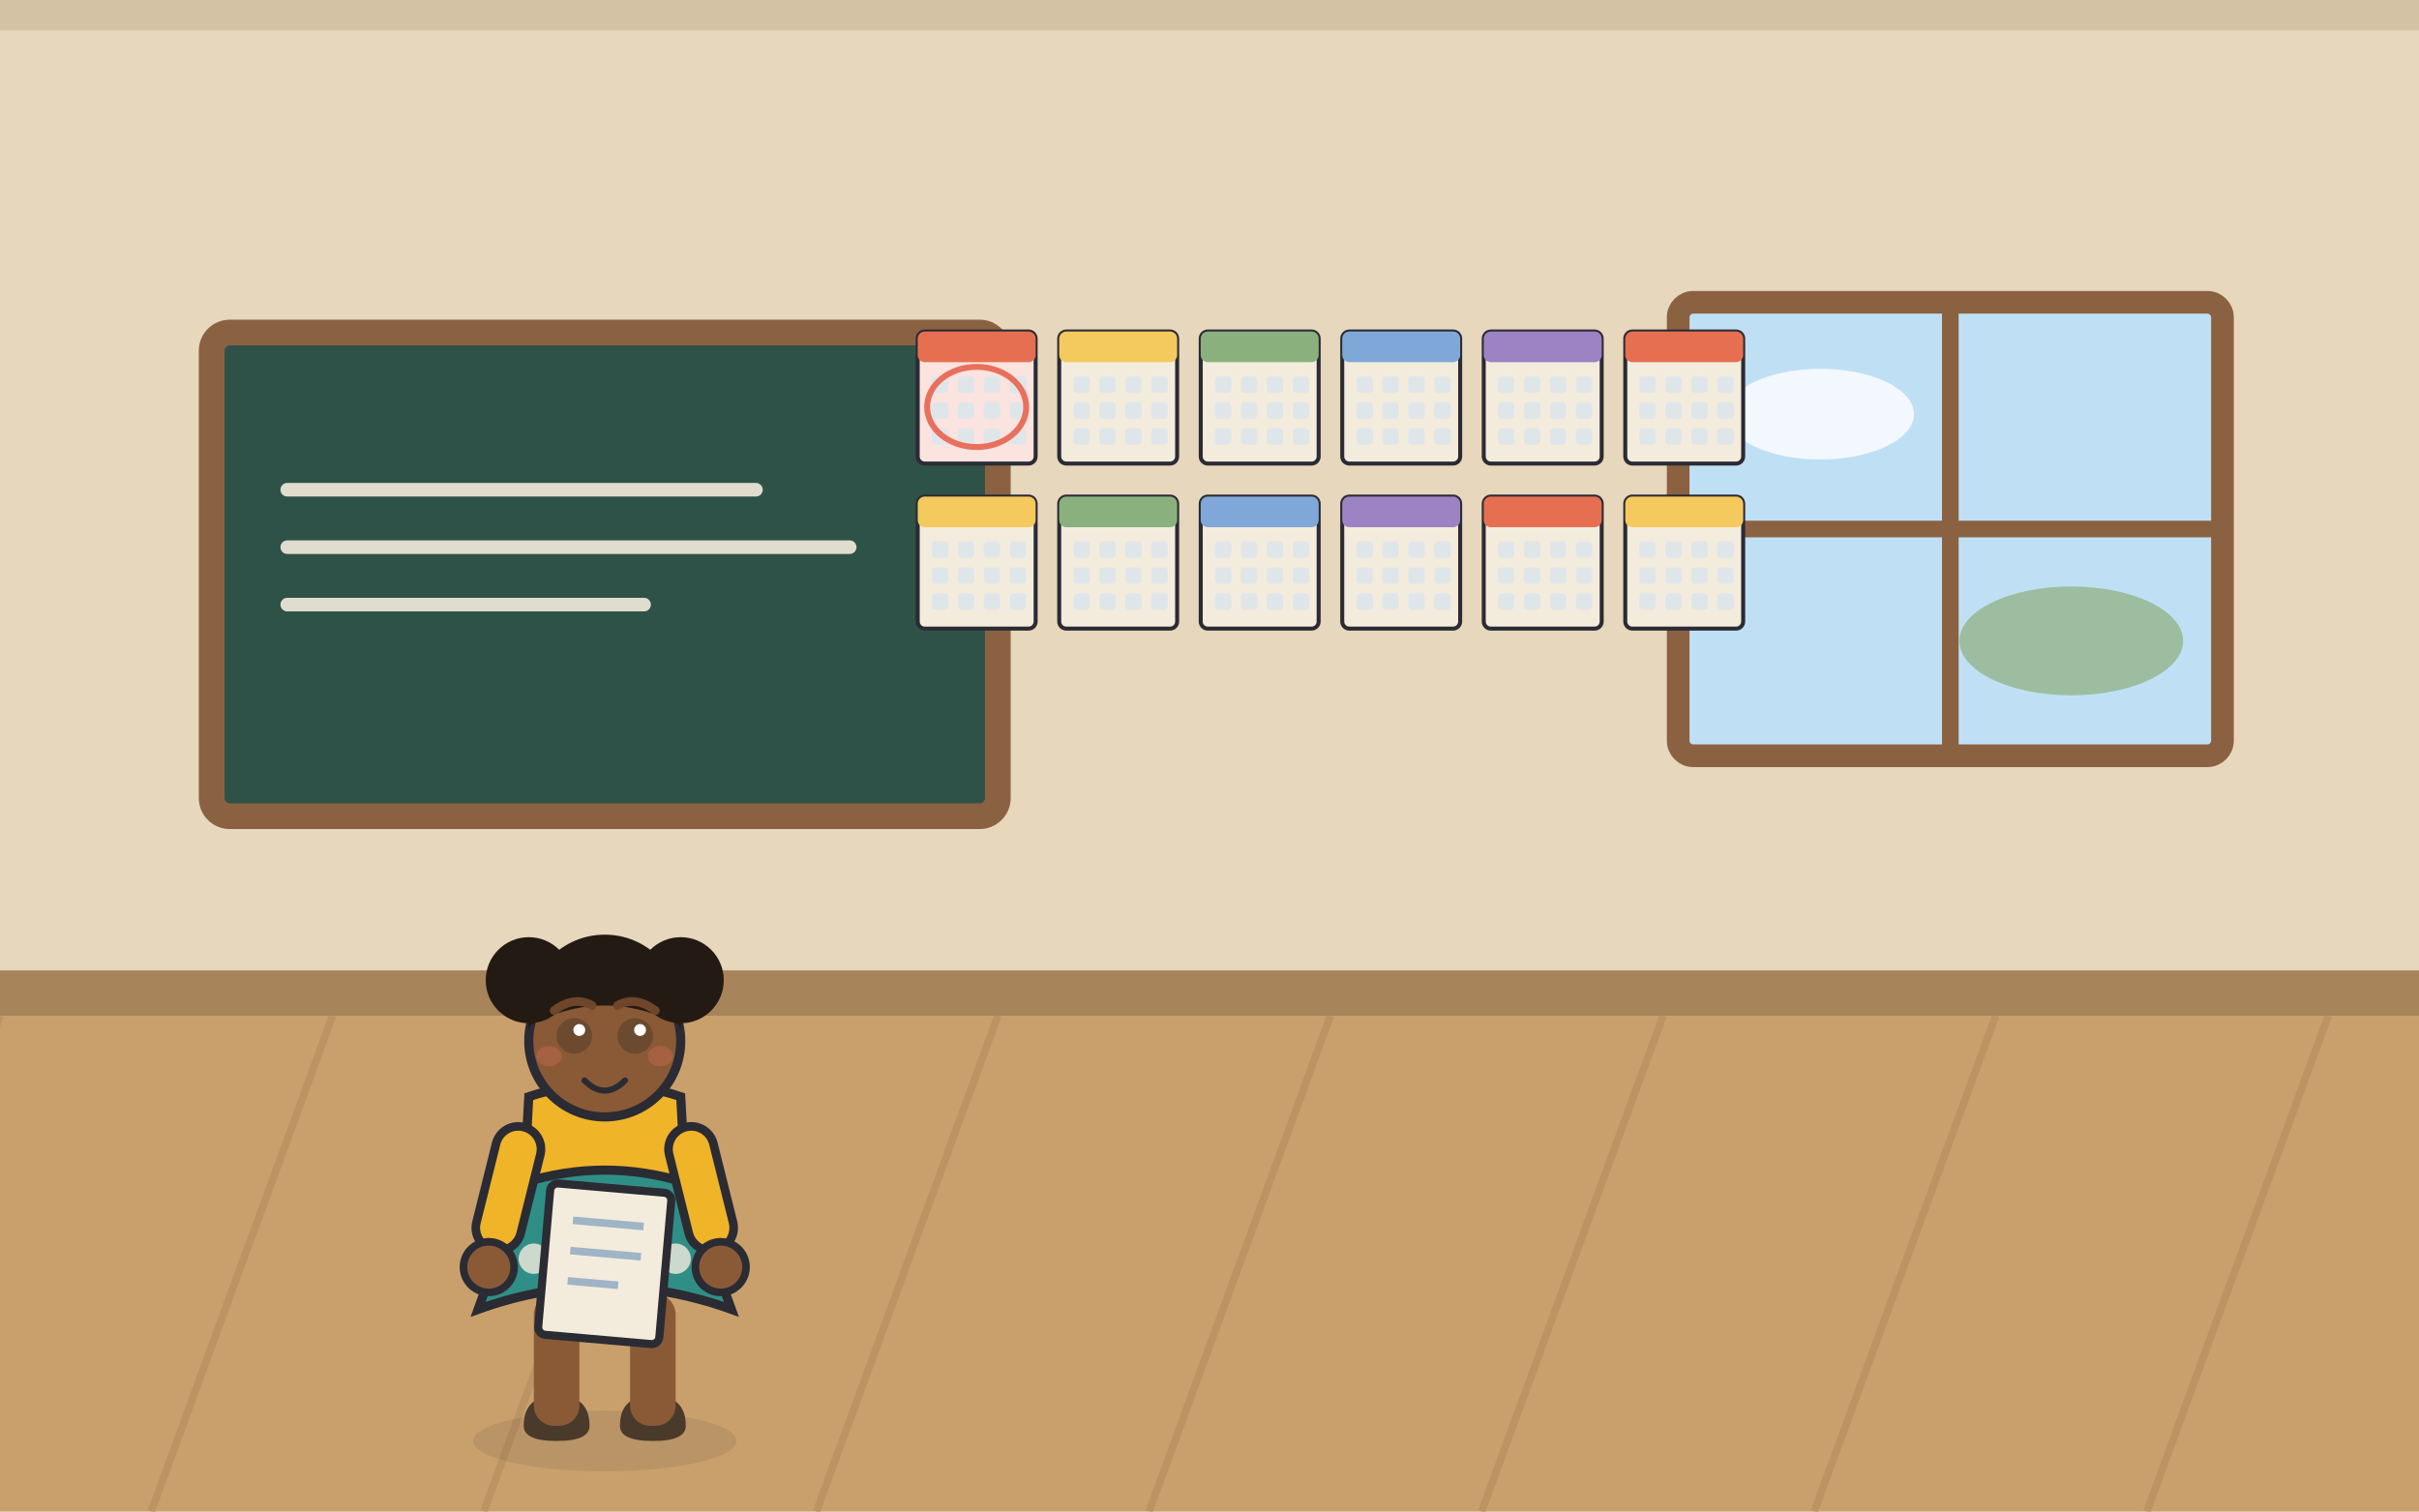
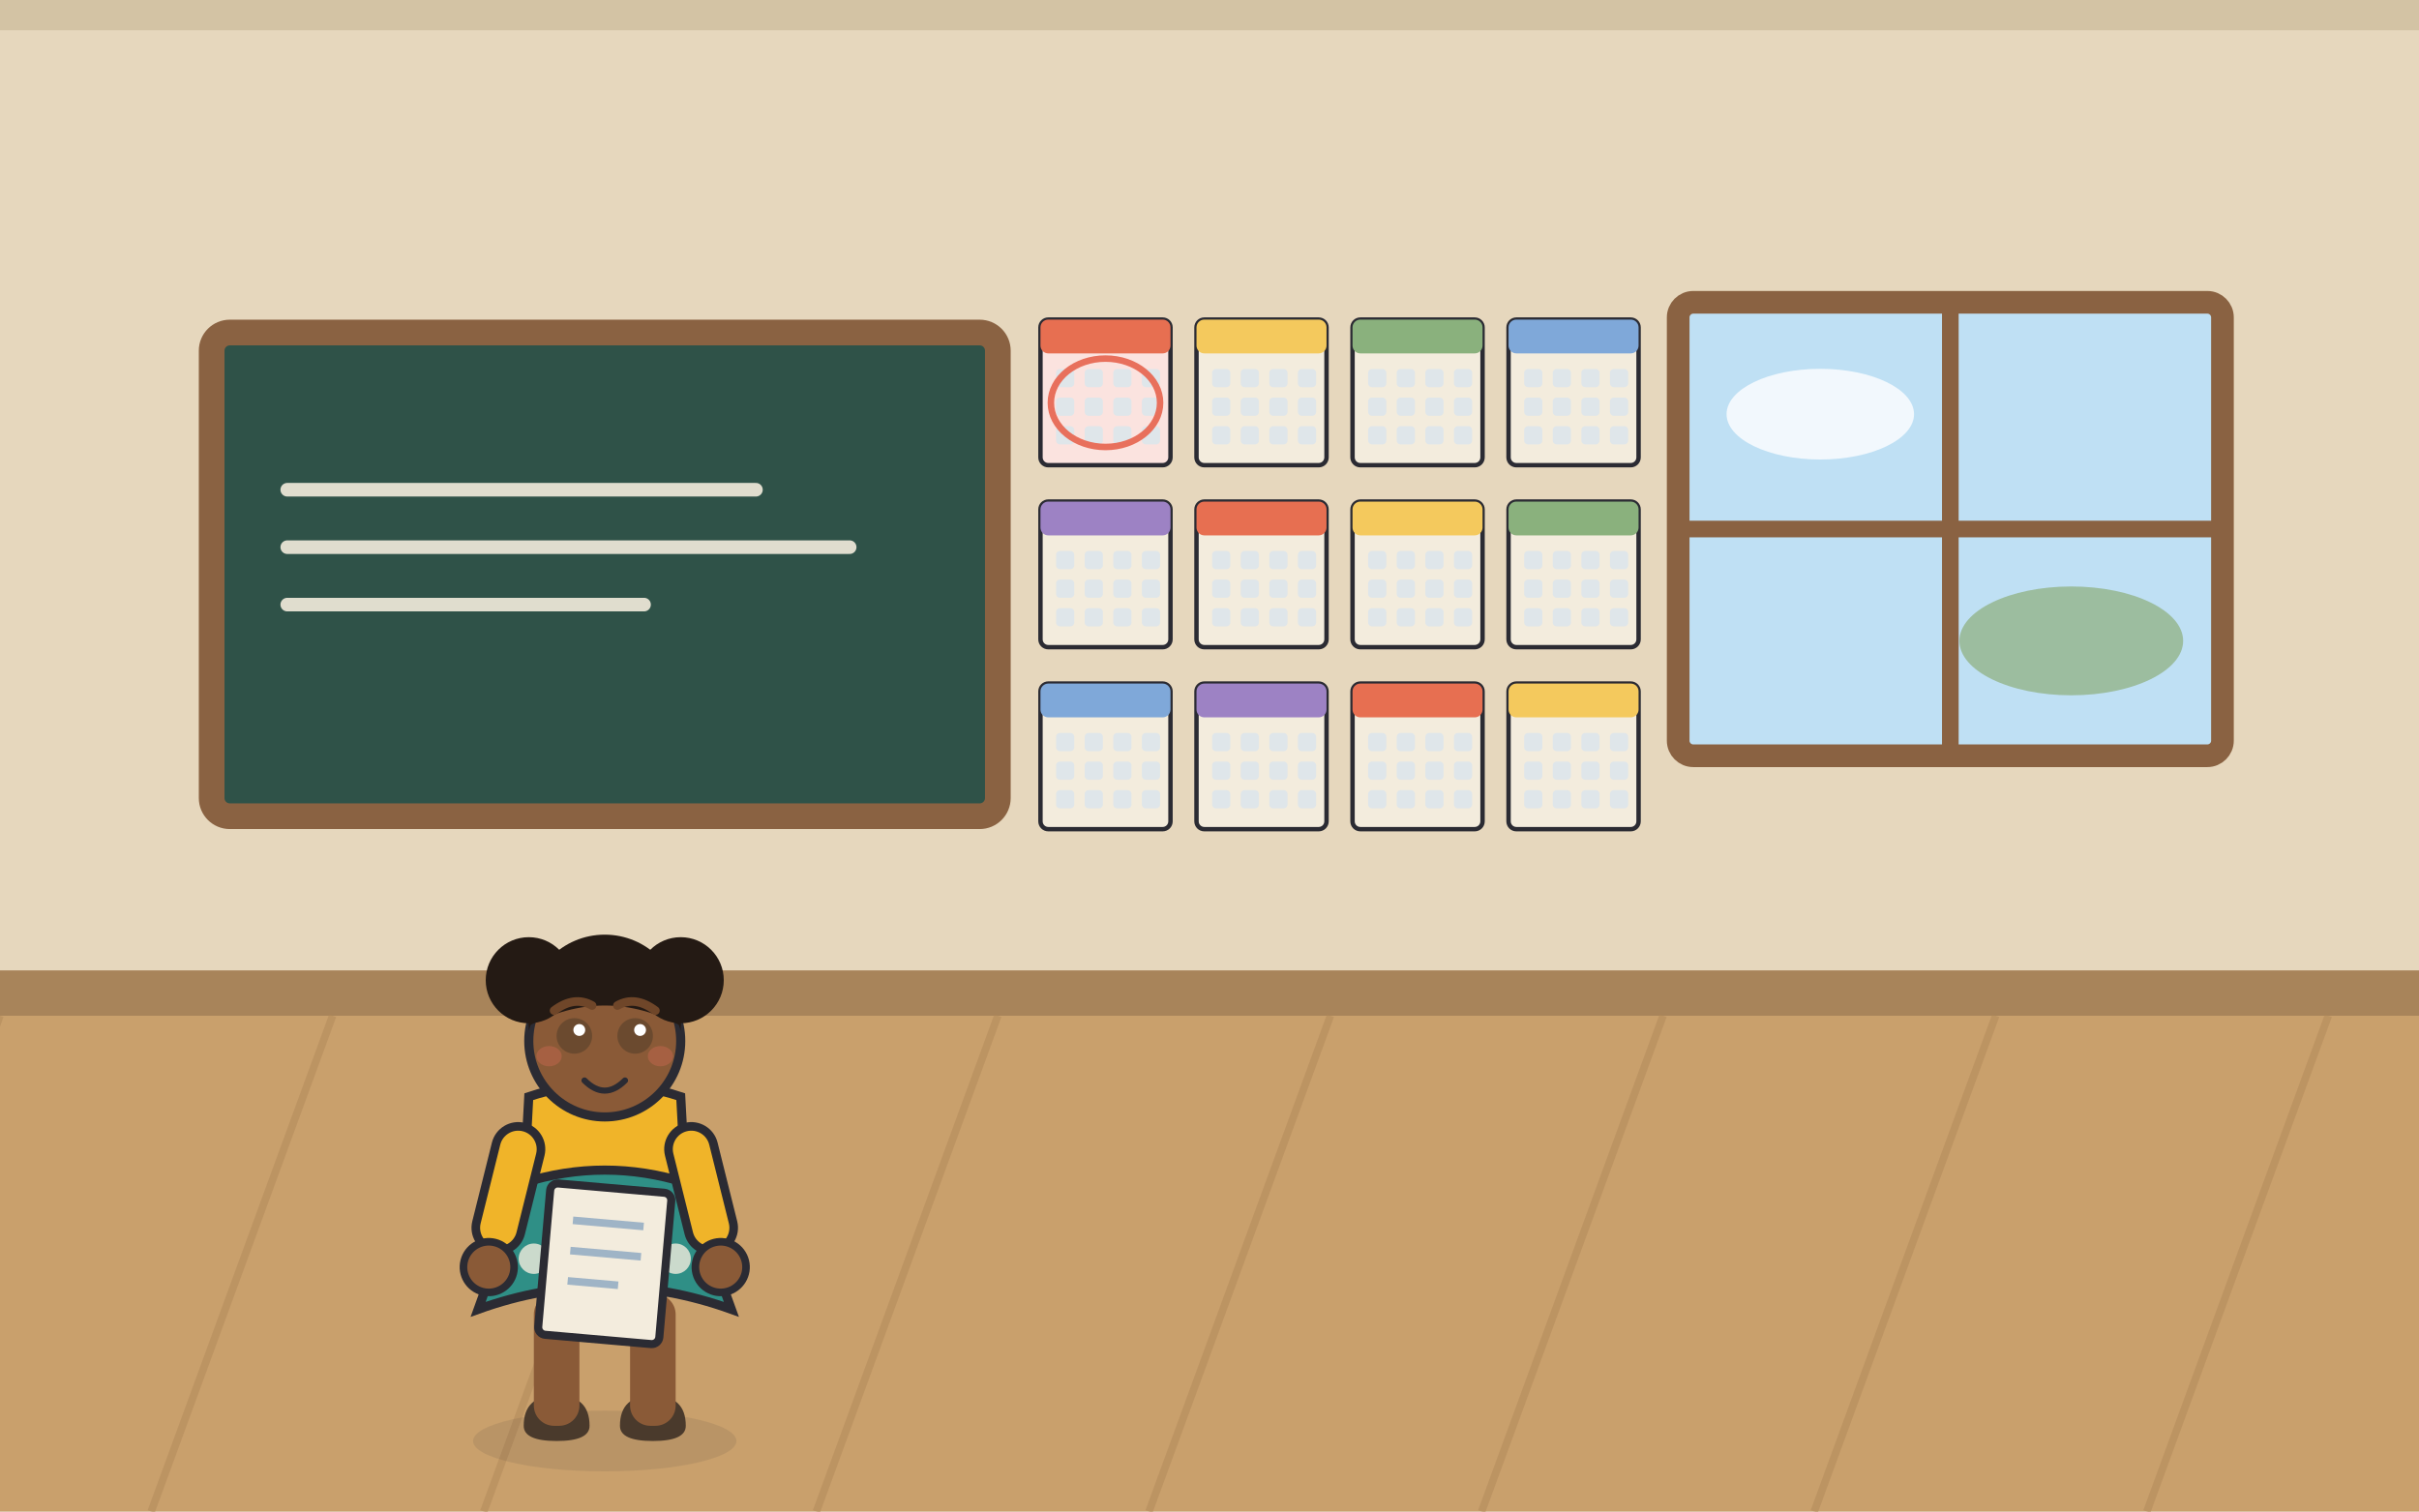
<svg xmlns="http://www.w3.org/2000/svg" viewBox="0 0 1600 1000" role="img">
  <style>
@media (prefers-reduced-motion: no-preference) {
  .anim-idle { animation: idle 3.8s ease-in-out infinite alternate; }
  @keyframes idle { from { transform: translateY(0); } to { transform: translateY(-6px); } }
  .anim-tail { transform-box: fill-box; transform-origin: 100% 20%; animation: tail 2.6s ease-in-out infinite alternate; }
  @keyframes tail { from { transform: rotate(-6deg); } to { transform: rotate(8deg); } }
  .anim-blink { transform-box: fill-box; transform-origin: center; animation: blink 5.2s infinite; }
  @keyframes blink { 0%, 93%, 100% { transform: scaleY(1); } 95%, 97% { transform: scaleY(0.12); } }
  .anim-glow { transform-box: fill-box; transform-origin: center; animation: glow 4.2s ease-in-out infinite alternate; }
  @keyframes glow { from { transform: scale(1); opacity: 0.5; } to { transform: scale(1.08); opacity: 0.75; } }
  .anim-shimmer { animation: shimmer 5s ease-in-out infinite alternate; }
  @keyframes shimmer { from { opacity: 0.62; } to { opacity: 0.92; } }
  .anim-grass { transform-box: fill-box; transform-origin: 50% 100%; animation: sway 3.2s ease-in-out infinite alternate; }
  .anim-canopy { transform-box: fill-box; transform-origin: 50% 100%; animation: sway 5.6s ease-in-out infinite alternate; }
  @keyframes sway { from { transform: rotate(-1.8deg); } to { transform: rotate(2.2deg); } }
  .anim-rain { animation: rainfall 1.15s linear infinite; }
  @keyframes rainfall { from { transform: translateY(-32px); opacity: 0.85; } 75% { opacity: 0.55; } to { transform: translateY(72px); opacity: 0; } }
  .anim-ripple { transform-box: fill-box; transform-origin: center; animation: ripple 3.4s ease-in-out infinite alternate; }
  @keyframes ripple { from { transform: scale(1); opacity: 0.8; } to { transform: scale(1.18); opacity: 0.55; } }
  .anim-drip { animation: drip 1s ease-in infinite; }
  @keyframes drip { from { transform: translateY(-12px); opacity: 0.95; } to { transform: translateY(28px); opacity: 0; } }
  .anim-flow { stroke-dasharray: 26 20; animation: flow 0.8s linear infinite; }
  @keyframes flow { from { stroke-dashoffset: 0; } to { stroke-dashoffset: -46; } }
  .anim-splash { transform-box: fill-box; transform-origin: 50% 100%; animation: splashPulse 1.7s ease-in-out infinite alternate; }
  @keyframes splashPulse { from { transform: scale(0.97); } to { transform: scale(1.05); } }
  .anim-strain { transform-box: fill-box; transform-origin: center; animation: strain 0.9s ease-in-out infinite alternate; }
  @keyframes strain { from { transform: translateX(-5px); } to { transform: translateX(4px); } }
  .anim-float { transform-box: fill-box; transform-origin: center; animation: floaty 2.6s ease-in-out infinite alternate; }
  @keyframes floaty { from { transform: translateY(0) scale(1); } to { transform: translateY(-12px) scale(1.08); } }
  .anim-wave { animation: wave 2.4s ease-in-out infinite; opacity: 0; }
  @keyframes wave { 0% { opacity: 0; } 30% { opacity: 0.9; } 60%, 100% { opacity: 0; } }
  .anim-cloud { animation: cloudDrift 9s ease-in-out infinite alternate; }
  @keyframes cloudDrift { from { transform: translateX(-18px); } to { transform: translateX(22px); } }
  .tap-target { cursor: pointer; }
  .tap-target.tap-play { transform-box: fill-box; transform-origin: 50% 85%; animation: tapWiggle 0.7s ease-in-out; }
  .tap-target[data-tap="puddle"].tap-play { transform-origin: center; animation: tapSplash 0.85s ease-out; }
  .tap-target[data-tap="sun"].tap-play { transform-origin: center; animation: tapPulse 0.6s ease-in-out; }
  .tap-target[data-tap="tree"].tap-play { transform-origin: 50% 100%; animation: tapShake 0.7s ease-in-out; }
  @keyframes tapWiggle { 0% { transform: rotate(0); } 25% { transform: rotate(-4deg) scale(1.03); } 55% { transform: rotate(3deg) scale(1.04); } 80% { transform: rotate(-1.5deg); } 100% { transform: rotate(0); } }
  @keyframes tapSplash { 0% { transform: scale(1); } 40% { transform: scale(1.06, 0.94); } 70% { transform: scale(0.97, 1.03); } 100% { transform: scale(1); } }
  @keyframes tapPulse { 0% { transform: scale(1); } 50% { transform: scale(1.12); } 100% { transform: scale(1); } }
  @keyframes tapShake { 0% { transform: rotate(0); } 20% { transform: rotate(2.4deg); } 45% { transform: rotate(-2deg); } 70% { transform: rotate(1.2deg); } 100% { transform: rotate(0); } }
  .tap-burst { opacity: 0; }
  .tap-target.tap-play .tap-burst { opacity: 1; }
  .tap-target.tap-play .tap-burst circle { animation: burstUp 0.6s ease-out forwards; }
  @keyframes burstUp { from { transform: translateY(0); opacity: 0.95; } to { transform: translateY(-90px); opacity: 0; } }
}
</style>
  <rect width="1600" height="1000" fill="#e6d7bd" />
  <rect x="0" y="0" width="1600" height="20" fill="#d3c3a4" />
  <rect x="0" y="660" width="1600" height="340" fill="#c9a06c" />
  <rect x="0" y="642" width="1600" height="30" fill="#a8845a" />
  <path d="M 0 672 L -120 1000" stroke="#b08758" stroke-width="5" opacity="0.5" />
  <path d="M 220 672 L 100 1000" stroke="#b08758" stroke-width="5" opacity="0.5" />
  <path d="M 440 672 L 320 1000" stroke="#b08758" stroke-width="5" opacity="0.5" />
  <path d="M 660 672 L 540 1000" stroke="#b08758" stroke-width="5" opacity="0.5" />
  <path d="M 880 672 L 760 1000" stroke="#b08758" stroke-width="5" opacity="0.5" />
  <path d="M 1100 672 L 980 1000" stroke="#b08758" stroke-width="5" opacity="0.5" />
  <path d="M 1320 672 L 1200 1000" stroke="#b08758" stroke-width="5" opacity="0.5" />
  <path d="M 1540 672 L 1420 1000" stroke="#b08758" stroke-width="5" opacity="0.5" />
  <g transform="translate(400 380)">
    <rect x="-260" y="-160" width="520" height="320" rx="12" fill="#2f5248" stroke="#8a6242" stroke-width="17" />
    <path d="M -210 -56 h 310 M -210 -18 h 372 M -210 20 h 236" stroke="#f3ecdd" stroke-width="9" stroke-linecap="round" opacity="0.9" />
  </g>
  <g transform="translate(1290 350)">
    <rect x="-180" y="-150" width="360" height="300" rx="10" fill="#bfe0f4" stroke="#8a6242" stroke-width="15" />
    <path d="M 0 -150 v 300 M -180 0 h 360" stroke="#8a6242" stroke-width="11" />
    <ellipse cx="-86" cy="-76" rx="62" ry="30" fill="#f7fbfe" opacity="0.9" />
    <ellipse cx="80" cy="74" rx="74" ry="36" fill="#7fa05a" opacity="0.55" />
  </g>
-   <g transform="translate(880 380) scale(0.78)">
-     <g transform="translate(-300 -150)">
+   <g transform="translate(886 380) scale(0.86)">
+     <g transform="translate(-180 -140)">
      <rect x="-50" y="-56" width="100" height="112" rx="6" fill="#fbe3df" stroke="#2b2b33" stroke-width="3.4" />
      <rect x="-50" y="-56" width="100" height="26" rx="6" fill="#e76f51" />
      <rect x="-38" y="-18" width="14" height="14" rx="3" fill="#dfe6ea" />
      <rect x="-16" y="-18" width="14" height="14" rx="3" fill="#dfe6ea" />
      <rect x="6" y="-18" width="14" height="14" rx="3" fill="#dfe6ea" />
      <rect x="28" y="-18" width="14" height="14" rx="3" fill="#dfe6ea" />
      <rect x="-38" y="4" width="14" height="14" rx="3" fill="#dfe6ea" />
      <rect x="-16" y="4" width="14" height="14" rx="3" fill="#dfe6ea" />
      <rect x="6" y="4" width="14" height="14" rx="3" fill="#dfe6ea" />
      <rect x="28" y="4" width="14" height="14" rx="3" fill="#dfe6ea" />
      <rect x="-38" y="26" width="14" height="14" rx="3" fill="#dfe6ea" />
      <rect x="-16" y="26" width="14" height="14" rx="3" fill="#dfe6ea" />
      <rect x="6" y="26" width="14" height="14" rx="3" fill="#dfe6ea" />
      <rect x="28" y="26" width="14" height="14" rx="3" fill="#dfe6ea" />
      <ellipse cx="0" cy="8" rx="42" ry="34" fill="none" stroke="#e8705c" stroke-width="5" />
    </g>
-     <g transform="translate(-180 -150)">
+     <g transform="translate(-60 -140)">
      <rect x="-50" y="-56" width="100" height="112" rx="6" fill="#f3ecdd" stroke="#2b2b33" stroke-width="3.4" />
      <rect x="-50" y="-56" width="100" height="26" rx="6" fill="#f4c95d" />
      <rect x="-38" y="-18" width="14" height="14" rx="3" fill="#dfe6ea" />
      <rect x="-16" y="-18" width="14" height="14" rx="3" fill="#dfe6ea" />
      <rect x="6" y="-18" width="14" height="14" rx="3" fill="#dfe6ea" />
      <rect x="28" y="-18" width="14" height="14" rx="3" fill="#dfe6ea" />
      <rect x="-38" y="4" width="14" height="14" rx="3" fill="#dfe6ea" />
      <rect x="-16" y="4" width="14" height="14" rx="3" fill="#dfe6ea" />
      <rect x="6" y="4" width="14" height="14" rx="3" fill="#dfe6ea" />
      <rect x="28" y="4" width="14" height="14" rx="3" fill="#dfe6ea" />
      <rect x="-38" y="26" width="14" height="14" rx="3" fill="#dfe6ea" />
      <rect x="-16" y="26" width="14" height="14" rx="3" fill="#dfe6ea" />
      <rect x="6" y="26" width="14" height="14" rx="3" fill="#dfe6ea" />
      <rect x="28" y="26" width="14" height="14" rx="3" fill="#dfe6ea" />
    </g>
-     <g transform="translate(-60 -150)">
+     <g transform="translate(60 -140)">
      <rect x="-50" y="-56" width="100" height="112" rx="6" fill="#f3ecdd" stroke="#2b2b33" stroke-width="3.4" />
      <rect x="-50" y="-56" width="100" height="26" rx="6" fill="#8ab17d" />
      <rect x="-38" y="-18" width="14" height="14" rx="3" fill="#dfe6ea" />
      <rect x="-16" y="-18" width="14" height="14" rx="3" fill="#dfe6ea" />
      <rect x="6" y="-18" width="14" height="14" rx="3" fill="#dfe6ea" />
      <rect x="28" y="-18" width="14" height="14" rx="3" fill="#dfe6ea" />
      <rect x="-38" y="4" width="14" height="14" rx="3" fill="#dfe6ea" />
      <rect x="-16" y="4" width="14" height="14" rx="3" fill="#dfe6ea" />
      <rect x="6" y="4" width="14" height="14" rx="3" fill="#dfe6ea" />
      <rect x="28" y="4" width="14" height="14" rx="3" fill="#dfe6ea" />
      <rect x="-38" y="26" width="14" height="14" rx="3" fill="#dfe6ea" />
      <rect x="-16" y="26" width="14" height="14" rx="3" fill="#dfe6ea" />
      <rect x="6" y="26" width="14" height="14" rx="3" fill="#dfe6ea" />
      <rect x="28" y="26" width="14" height="14" rx="3" fill="#dfe6ea" />
    </g>
-     <g transform="translate(60 -150)">
+     <g transform="translate(180 -140)">
      <rect x="-50" y="-56" width="100" height="112" rx="6" fill="#f3ecdd" stroke="#2b2b33" stroke-width="3.4" />
      <rect x="-50" y="-56" width="100" height="26" rx="6" fill="#7fa8d9" />
      <rect x="-38" y="-18" width="14" height="14" rx="3" fill="#dfe6ea" />
      <rect x="-16" y="-18" width="14" height="14" rx="3" fill="#dfe6ea" />
      <rect x="6" y="-18" width="14" height="14" rx="3" fill="#dfe6ea" />
      <rect x="28" y="-18" width="14" height="14" rx="3" fill="#dfe6ea" />
      <rect x="-38" y="4" width="14" height="14" rx="3" fill="#dfe6ea" />
      <rect x="-16" y="4" width="14" height="14" rx="3" fill="#dfe6ea" />
      <rect x="6" y="4" width="14" height="14" rx="3" fill="#dfe6ea" />
      <rect x="28" y="4" width="14" height="14" rx="3" fill="#dfe6ea" />
      <rect x="-38" y="26" width="14" height="14" rx="3" fill="#dfe6ea" />
      <rect x="-16" y="26" width="14" height="14" rx="3" fill="#dfe6ea" />
      <rect x="6" y="26" width="14" height="14" rx="3" fill="#dfe6ea" />
      <rect x="28" y="26" width="14" height="14" rx="3" fill="#dfe6ea" />
    </g>
-     <g transform="translate(180 -150)">
+     <g transform="translate(-180 0)">
      <rect x="-50" y="-56" width="100" height="112" rx="6" fill="#f3ecdd" stroke="#2b2b33" stroke-width="3.4" />
      <rect x="-50" y="-56" width="100" height="26" rx="6" fill="#9d82c4" />
      <rect x="-38" y="-18" width="14" height="14" rx="3" fill="#dfe6ea" />
      <rect x="-16" y="-18" width="14" height="14" rx="3" fill="#dfe6ea" />
      <rect x="6" y="-18" width="14" height="14" rx="3" fill="#dfe6ea" />
      <rect x="28" y="-18" width="14" height="14" rx="3" fill="#dfe6ea" />
      <rect x="-38" y="4" width="14" height="14" rx="3" fill="#dfe6ea" />
      <rect x="-16" y="4" width="14" height="14" rx="3" fill="#dfe6ea" />
      <rect x="6" y="4" width="14" height="14" rx="3" fill="#dfe6ea" />
      <rect x="28" y="4" width="14" height="14" rx="3" fill="#dfe6ea" />
      <rect x="-38" y="26" width="14" height="14" rx="3" fill="#dfe6ea" />
      <rect x="-16" y="26" width="14" height="14" rx="3" fill="#dfe6ea" />
      <rect x="6" y="26" width="14" height="14" rx="3" fill="#dfe6ea" />
      <rect x="28" y="26" width="14" height="14" rx="3" fill="#dfe6ea" />
    </g>
-     <g transform="translate(300 -150)">
+     <g transform="translate(-60 0)">
      <rect x="-50" y="-56" width="100" height="112" rx="6" fill="#f3ecdd" stroke="#2b2b33" stroke-width="3.4" />
      <rect x="-50" y="-56" width="100" height="26" rx="6" fill="#e76f51" />
      <rect x="-38" y="-18" width="14" height="14" rx="3" fill="#dfe6ea" />
      <rect x="-16" y="-18" width="14" height="14" rx="3" fill="#dfe6ea" />
      <rect x="6" y="-18" width="14" height="14" rx="3" fill="#dfe6ea" />
      <rect x="28" y="-18" width="14" height="14" rx="3" fill="#dfe6ea" />
      <rect x="-38" y="4" width="14" height="14" rx="3" fill="#dfe6ea" />
      <rect x="-16" y="4" width="14" height="14" rx="3" fill="#dfe6ea" />
      <rect x="6" y="4" width="14" height="14" rx="3" fill="#dfe6ea" />
      <rect x="28" y="4" width="14" height="14" rx="3" fill="#dfe6ea" />
      <rect x="-38" y="26" width="14" height="14" rx="3" fill="#dfe6ea" />
      <rect x="-16" y="26" width="14" height="14" rx="3" fill="#dfe6ea" />
      <rect x="6" y="26" width="14" height="14" rx="3" fill="#dfe6ea" />
      <rect x="28" y="26" width="14" height="14" rx="3" fill="#dfe6ea" />
    </g>
-     <g transform="translate(-300 -10)">
+     <g transform="translate(60 0)">
      <rect x="-50" y="-56" width="100" height="112" rx="6" fill="#f3ecdd" stroke="#2b2b33" stroke-width="3.4" />
      <rect x="-50" y="-56" width="100" height="26" rx="6" fill="#f4c95d" />
      <rect x="-38" y="-18" width="14" height="14" rx="3" fill="#dfe6ea" />
      <rect x="-16" y="-18" width="14" height="14" rx="3" fill="#dfe6ea" />
      <rect x="6" y="-18" width="14" height="14" rx="3" fill="#dfe6ea" />
      <rect x="28" y="-18" width="14" height="14" rx="3" fill="#dfe6ea" />
      <rect x="-38" y="4" width="14" height="14" rx="3" fill="#dfe6ea" />
      <rect x="-16" y="4" width="14" height="14" rx="3" fill="#dfe6ea" />
      <rect x="6" y="4" width="14" height="14" rx="3" fill="#dfe6ea" />
      <rect x="28" y="4" width="14" height="14" rx="3" fill="#dfe6ea" />
      <rect x="-38" y="26" width="14" height="14" rx="3" fill="#dfe6ea" />
      <rect x="-16" y="26" width="14" height="14" rx="3" fill="#dfe6ea" />
      <rect x="6" y="26" width="14" height="14" rx="3" fill="#dfe6ea" />
      <rect x="28" y="26" width="14" height="14" rx="3" fill="#dfe6ea" />
    </g>
-     <g transform="translate(-180 -10)">
+     <g transform="translate(180 0)">
      <rect x="-50" y="-56" width="100" height="112" rx="6" fill="#f3ecdd" stroke="#2b2b33" stroke-width="3.4" />
      <rect x="-50" y="-56" width="100" height="26" rx="6" fill="#8ab17d" />
      <rect x="-38" y="-18" width="14" height="14" rx="3" fill="#dfe6ea" />
      <rect x="-16" y="-18" width="14" height="14" rx="3" fill="#dfe6ea" />
      <rect x="6" y="-18" width="14" height="14" rx="3" fill="#dfe6ea" />
      <rect x="28" y="-18" width="14" height="14" rx="3" fill="#dfe6ea" />
      <rect x="-38" y="4" width="14" height="14" rx="3" fill="#dfe6ea" />
      <rect x="-16" y="4" width="14" height="14" rx="3" fill="#dfe6ea" />
      <rect x="6" y="4" width="14" height="14" rx="3" fill="#dfe6ea" />
      <rect x="28" y="4" width="14" height="14" rx="3" fill="#dfe6ea" />
      <rect x="-38" y="26" width="14" height="14" rx="3" fill="#dfe6ea" />
      <rect x="-16" y="26" width="14" height="14" rx="3" fill="#dfe6ea" />
      <rect x="6" y="26" width="14" height="14" rx="3" fill="#dfe6ea" />
      <rect x="28" y="26" width="14" height="14" rx="3" fill="#dfe6ea" />
    </g>
-     <g transform="translate(-60 -10)">
+     <g transform="translate(-180 140)">
      <rect x="-50" y="-56" width="100" height="112" rx="6" fill="#f3ecdd" stroke="#2b2b33" stroke-width="3.4" />
      <rect x="-50" y="-56" width="100" height="26" rx="6" fill="#7fa8d9" />
      <rect x="-38" y="-18" width="14" height="14" rx="3" fill="#dfe6ea" />
      <rect x="-16" y="-18" width="14" height="14" rx="3" fill="#dfe6ea" />
      <rect x="6" y="-18" width="14" height="14" rx="3" fill="#dfe6ea" />
      <rect x="28" y="-18" width="14" height="14" rx="3" fill="#dfe6ea" />
      <rect x="-38" y="4" width="14" height="14" rx="3" fill="#dfe6ea" />
      <rect x="-16" y="4" width="14" height="14" rx="3" fill="#dfe6ea" />
      <rect x="6" y="4" width="14" height="14" rx="3" fill="#dfe6ea" />
      <rect x="28" y="4" width="14" height="14" rx="3" fill="#dfe6ea" />
      <rect x="-38" y="26" width="14" height="14" rx="3" fill="#dfe6ea" />
      <rect x="-16" y="26" width="14" height="14" rx="3" fill="#dfe6ea" />
      <rect x="6" y="26" width="14" height="14" rx="3" fill="#dfe6ea" />
      <rect x="28" y="26" width="14" height="14" rx="3" fill="#dfe6ea" />
    </g>
-     <g transform="translate(60 -10)">
+     <g transform="translate(-60 140)">
      <rect x="-50" y="-56" width="100" height="112" rx="6" fill="#f3ecdd" stroke="#2b2b33" stroke-width="3.4" />
      <rect x="-50" y="-56" width="100" height="26" rx="6" fill="#9d82c4" />
      <rect x="-38" y="-18" width="14" height="14" rx="3" fill="#dfe6ea" />
      <rect x="-16" y="-18" width="14" height="14" rx="3" fill="#dfe6ea" />
      <rect x="6" y="-18" width="14" height="14" rx="3" fill="#dfe6ea" />
      <rect x="28" y="-18" width="14" height="14" rx="3" fill="#dfe6ea" />
      <rect x="-38" y="4" width="14" height="14" rx="3" fill="#dfe6ea" />
      <rect x="-16" y="4" width="14" height="14" rx="3" fill="#dfe6ea" />
      <rect x="6" y="4" width="14" height="14" rx="3" fill="#dfe6ea" />
      <rect x="28" y="4" width="14" height="14" rx="3" fill="#dfe6ea" />
      <rect x="-38" y="26" width="14" height="14" rx="3" fill="#dfe6ea" />
      <rect x="-16" y="26" width="14" height="14" rx="3" fill="#dfe6ea" />
      <rect x="6" y="26" width="14" height="14" rx="3" fill="#dfe6ea" />
      <rect x="28" y="26" width="14" height="14" rx="3" fill="#dfe6ea" />
    </g>
-     <g transform="translate(180 -10)">
+     <g transform="translate(60 140)">
      <rect x="-50" y="-56" width="100" height="112" rx="6" fill="#f3ecdd" stroke="#2b2b33" stroke-width="3.4" />
      <rect x="-50" y="-56" width="100" height="26" rx="6" fill="#e76f51" />
      <rect x="-38" y="-18" width="14" height="14" rx="3" fill="#dfe6ea" />
      <rect x="-16" y="-18" width="14" height="14" rx="3" fill="#dfe6ea" />
      <rect x="6" y="-18" width="14" height="14" rx="3" fill="#dfe6ea" />
      <rect x="28" y="-18" width="14" height="14" rx="3" fill="#dfe6ea" />
      <rect x="-38" y="4" width="14" height="14" rx="3" fill="#dfe6ea" />
      <rect x="-16" y="4" width="14" height="14" rx="3" fill="#dfe6ea" />
      <rect x="6" y="4" width="14" height="14" rx="3" fill="#dfe6ea" />
      <rect x="28" y="4" width="14" height="14" rx="3" fill="#dfe6ea" />
      <rect x="-38" y="26" width="14" height="14" rx="3" fill="#dfe6ea" />
      <rect x="-16" y="26" width="14" height="14" rx="3" fill="#dfe6ea" />
      <rect x="6" y="26" width="14" height="14" rx="3" fill="#dfe6ea" />
      <rect x="28" y="26" width="14" height="14" rx="3" fill="#dfe6ea" />
    </g>
-     <g transform="translate(300 -10)">
+     <g transform="translate(180 140)">
      <rect x="-50" y="-56" width="100" height="112" rx="6" fill="#f3ecdd" stroke="#2b2b33" stroke-width="3.4" />
      <rect x="-50" y="-56" width="100" height="26" rx="6" fill="#f4c95d" />
      <rect x="-38" y="-18" width="14" height="14" rx="3" fill="#dfe6ea" />
      <rect x="-16" y="-18" width="14" height="14" rx="3" fill="#dfe6ea" />
      <rect x="6" y="-18" width="14" height="14" rx="3" fill="#dfe6ea" />
      <rect x="28" y="-18" width="14" height="14" rx="3" fill="#dfe6ea" />
      <rect x="-38" y="4" width="14" height="14" rx="3" fill="#dfe6ea" />
      <rect x="-16" y="4" width="14" height="14" rx="3" fill="#dfe6ea" />
      <rect x="6" y="4" width="14" height="14" rx="3" fill="#dfe6ea" />
      <rect x="28" y="4" width="14" height="14" rx="3" fill="#dfe6ea" />
      <rect x="-38" y="26" width="14" height="14" rx="3" fill="#dfe6ea" />
      <rect x="-16" y="26" width="14" height="14" rx="3" fill="#dfe6ea" />
      <rect x="6" y="26" width="14" height="14" rx="3" fill="#dfe6ea" />
      <rect x="28" y="26" width="14" height="14" rx="3" fill="#dfe6ea" />
    </g>
  </g>
  <g transform="translate(400 950) scale(1.675 1.675)">
    <ellipse cx="0" cy="2" rx="52" ry="12" fill="#2b2b33" opacity="0.10" />
    <g data-figure="amal">
      <g class="anim-idle" style="animation-delay:0.55s">
        <path d="M -32 -4 q 0 -12 13 -12 q 13 0 13 12 q 0 6 -13 6 q -13 0 -13 -6 z" fill="#4a3a2c" />
        <path d="M 6 -4 q 0 -12 13 -12 q 13 0 13 12 q 0 6 -13 6 q -13 0 -13 -6 z" fill="#4a3a2c" />
        <rect x="-28" y="-56" width="18" height="52" rx="8" fill="#8a5a37" />
        <rect x="10" y="-56" width="18" height="52" rx="8" fill="#8a5a37" />
        <path d="M -34 -60 q 34 -12 68 0 l -4 -74 q -30 -10 -60 0 z" fill="#f0b429" stroke="#2b2b33" stroke-width="3.6" />
        <path d="M -50 -50 q 50 -18 100 0 l -18 -50 q -32 -10 -64 0 z" fill="#2f8f86" stroke="#2b2b33" stroke-width="3.6" />
        <circle cx="-28" cy="-70" r="6" fill="#f3ecdd" opacity="0.8" />
        <circle cx="0" cy="-70" r="6" fill="#f3ecdd" opacity="0.8" />
        <circle cx="28" cy="-70" r="6" fill="#f3ecdd" opacity="0.8" />
        <g transform="translate(-32 -122) rotate(14)">
          <rect x="-9" y="0" width="18" height="50" rx="9" fill="#f0b429" stroke="#2b2b33" stroke-width="3.4" />
          <circle cx="0" cy="57" r="10" fill="#8a5a37" stroke="#2b2b33" stroke-width="3" />
        </g>
        <g transform="translate(32 -122) rotate(-14)">
          <rect x="-9" y="0" width="18" height="50" rx="9" fill="#f0b429" stroke="#2b2b33" stroke-width="3.4" />
          <circle cx="0" cy="57" r="10" fill="#8a5a37" stroke="#2b2b33" stroke-width="3" />
        </g>
        <g transform="translate(0 -76)">
          <g transform="translate(0 8) rotate(5)">
            <rect x="-24" y="-30" width="48" height="60" rx="3" fill="#f3ecdd" stroke="#2b2b33" stroke-width="3.2" />
            <path d="M -14 -16 h 28 M -14 -4 h 28 M -14 8 h 20" stroke="#9fb4c6" stroke-width="3" />
          </g>
        </g>
        <g transform="translate(0 -156)">
          <circle cx="0" cy="0" r="30" fill="#8a5a37" stroke="#2b2b33" stroke-width="3.6" />
          <circle cx="-30" cy="-24" r="17" fill="#241a14" />
          <circle cx="30" cy="-24" r="17" fill="#241a14" />
          <path d="M -30 -6 a 30 30 0 0 1 60 0 q -30 -16 -60 0 z" fill="#241a14" />
          <path d="M -30 -4 a 31 31 0 0 1 60 0 l 0 -8 a 30 30 0 0 0 -60 0 z" fill="#241a14" />
          <path d="M -30 2 a 30 30 0 0 0 60 0" fill="none" />
          <g transform="translate(-12 -2)">
            <g class="anim-blink">
              <circle cx="0" cy="0" r="7.02" fill="#6b4a2f" />
              <circle cx="1.95" cy="-2.34" r="2.34" fill="#fff" />
            </g>
          </g>
          <g transform="translate(12 -2)">
            <g class="anim-blink">
              <circle cx="0" cy="0" r="7.02" fill="#6b4a2f" />
              <circle cx="1.95" cy="-2.34" r="2.34" fill="#fff" />
            </g>
          </g>
          <path d="M -20 -12 q 8 -6 15 -2 M 20 -12 q -8 -6 -15 -2" stroke="#6f4629" stroke-width="3.4" fill="none" stroke-linecap="round" />
          <g transform="translate(0 14)">
            <path d="M -8 1.6 q 8 8 16 0" stroke="#2b2b33" stroke-width="2.4" fill="none" stroke-linecap="round" />
          </g>
          <ellipse cx="-22" cy="6" rx="5" ry="4" fill="#e8705c" opacity="0.30" />
          <ellipse cx="22" cy="6" rx="5" ry="4" fill="#e8705c" opacity="0.30" />
        </g>
      </g>
    </g>
  </g>
</svg>
